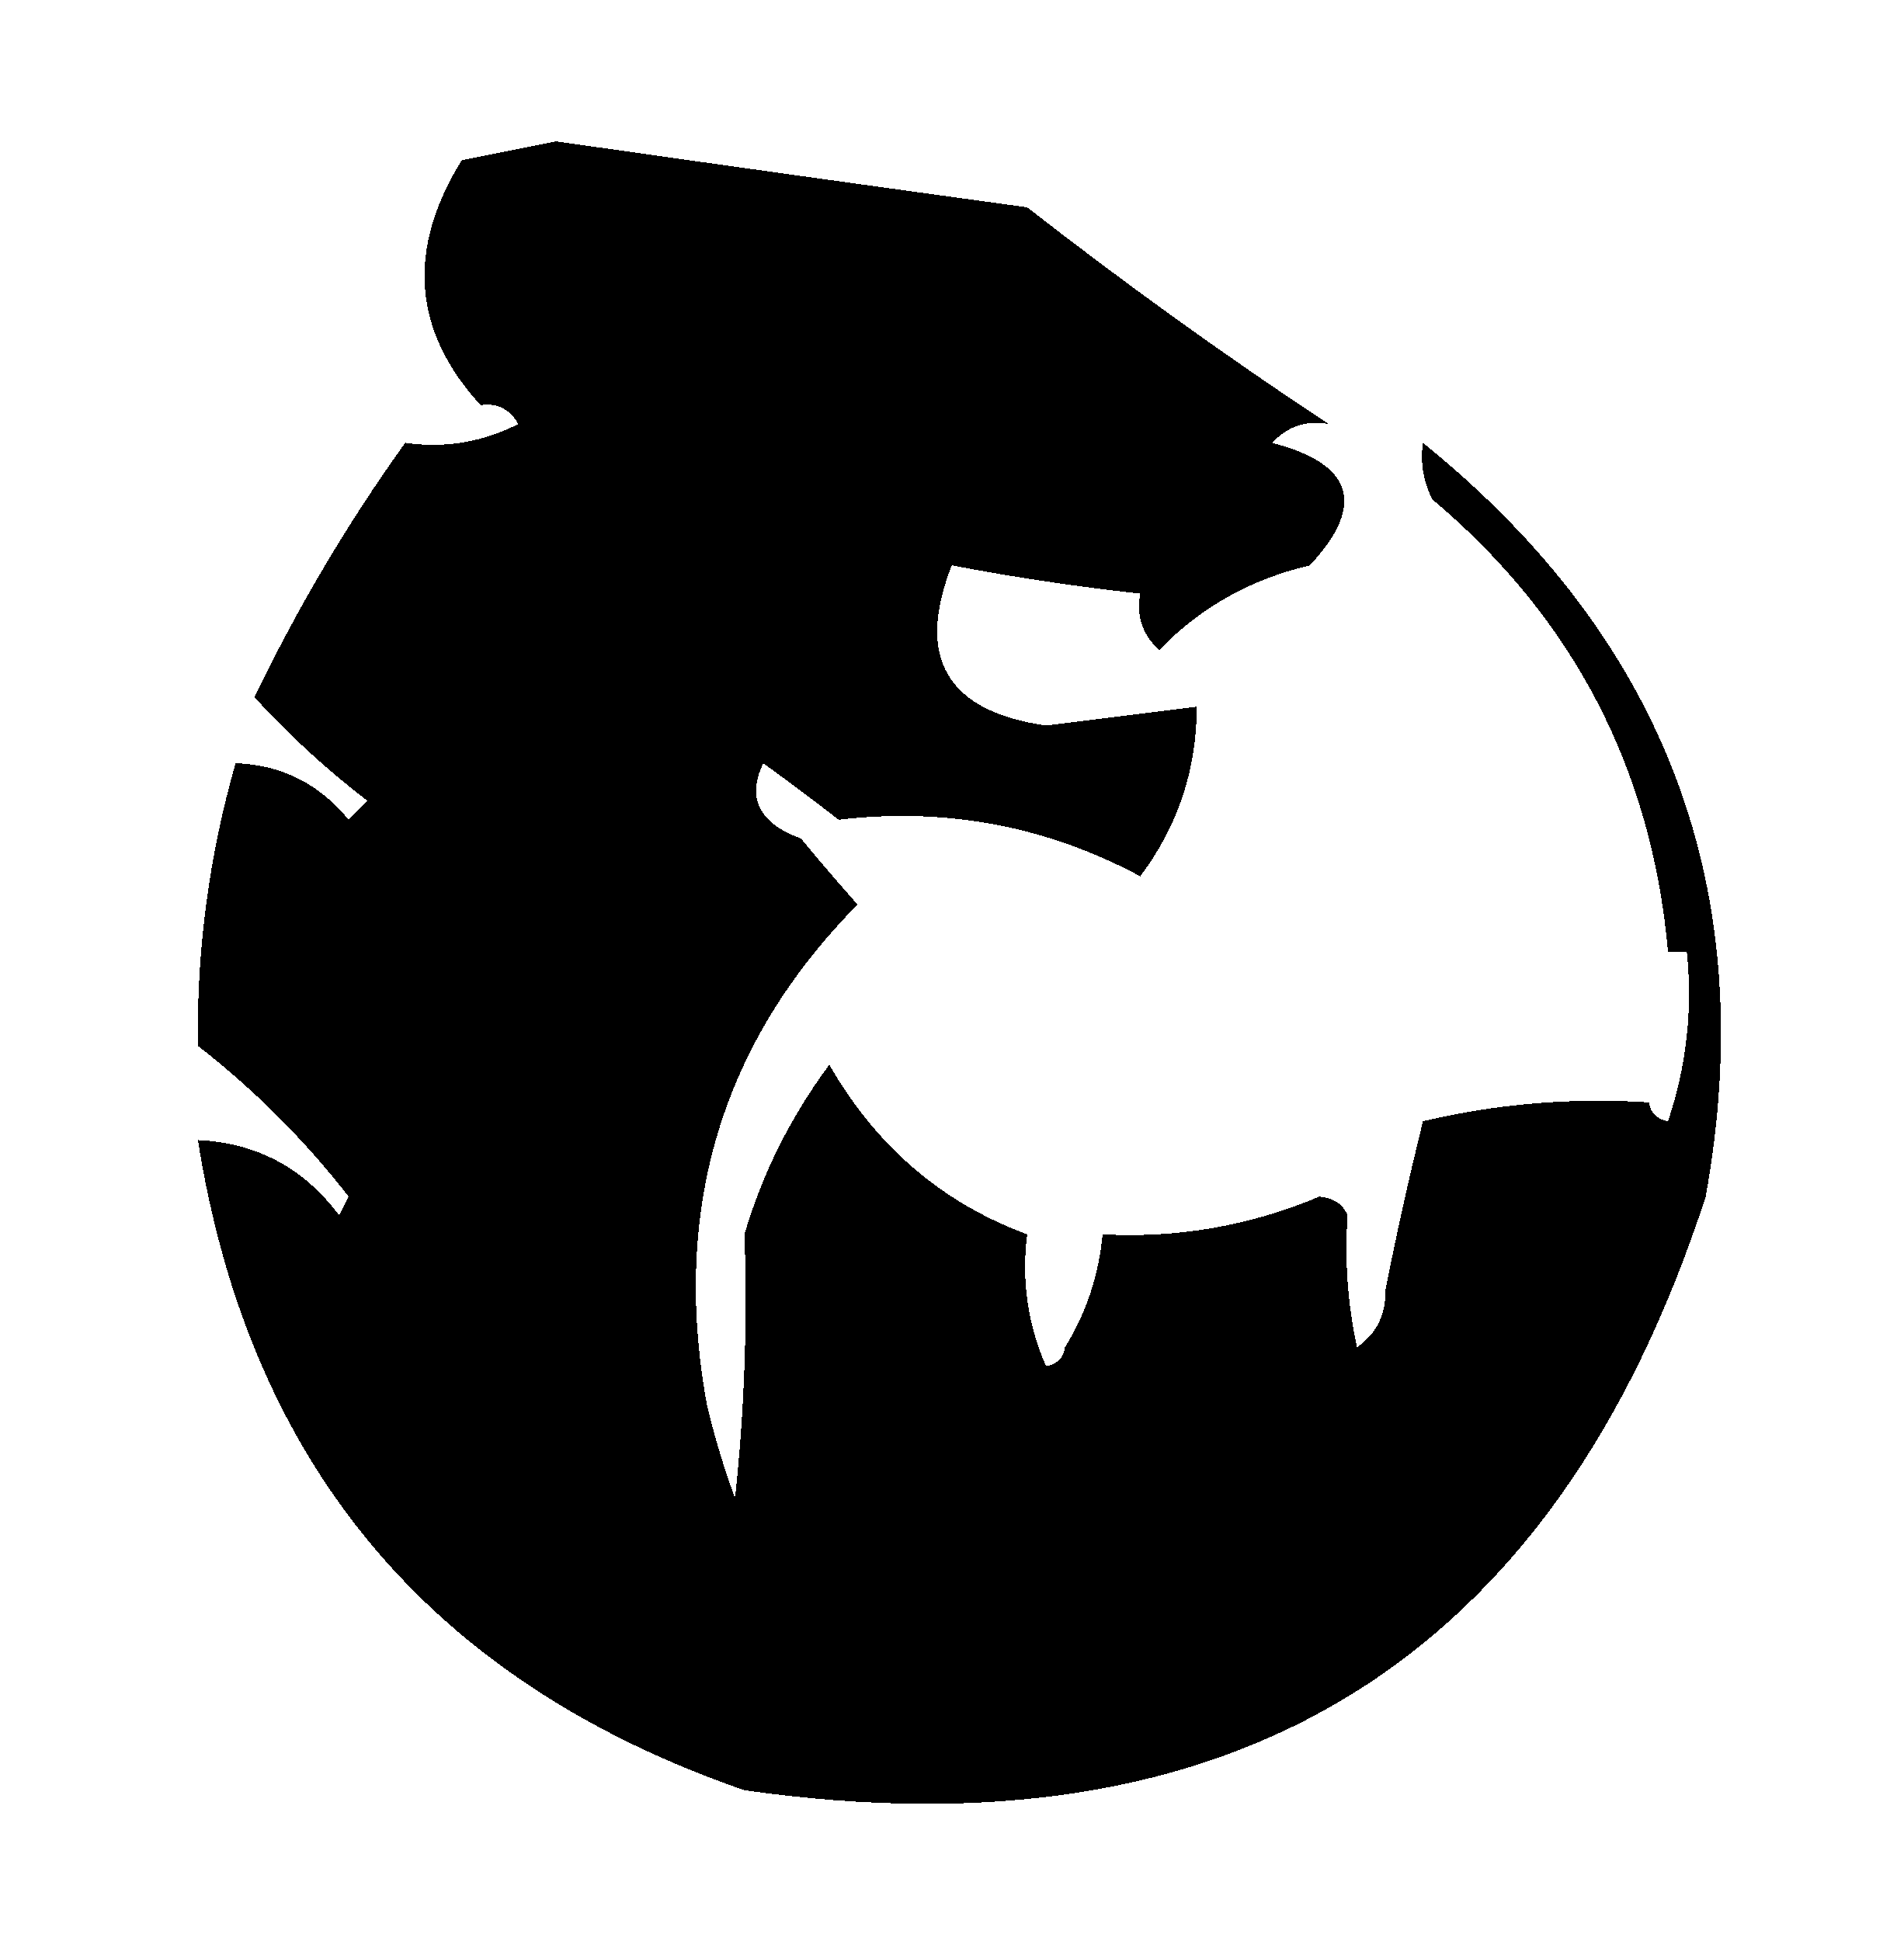
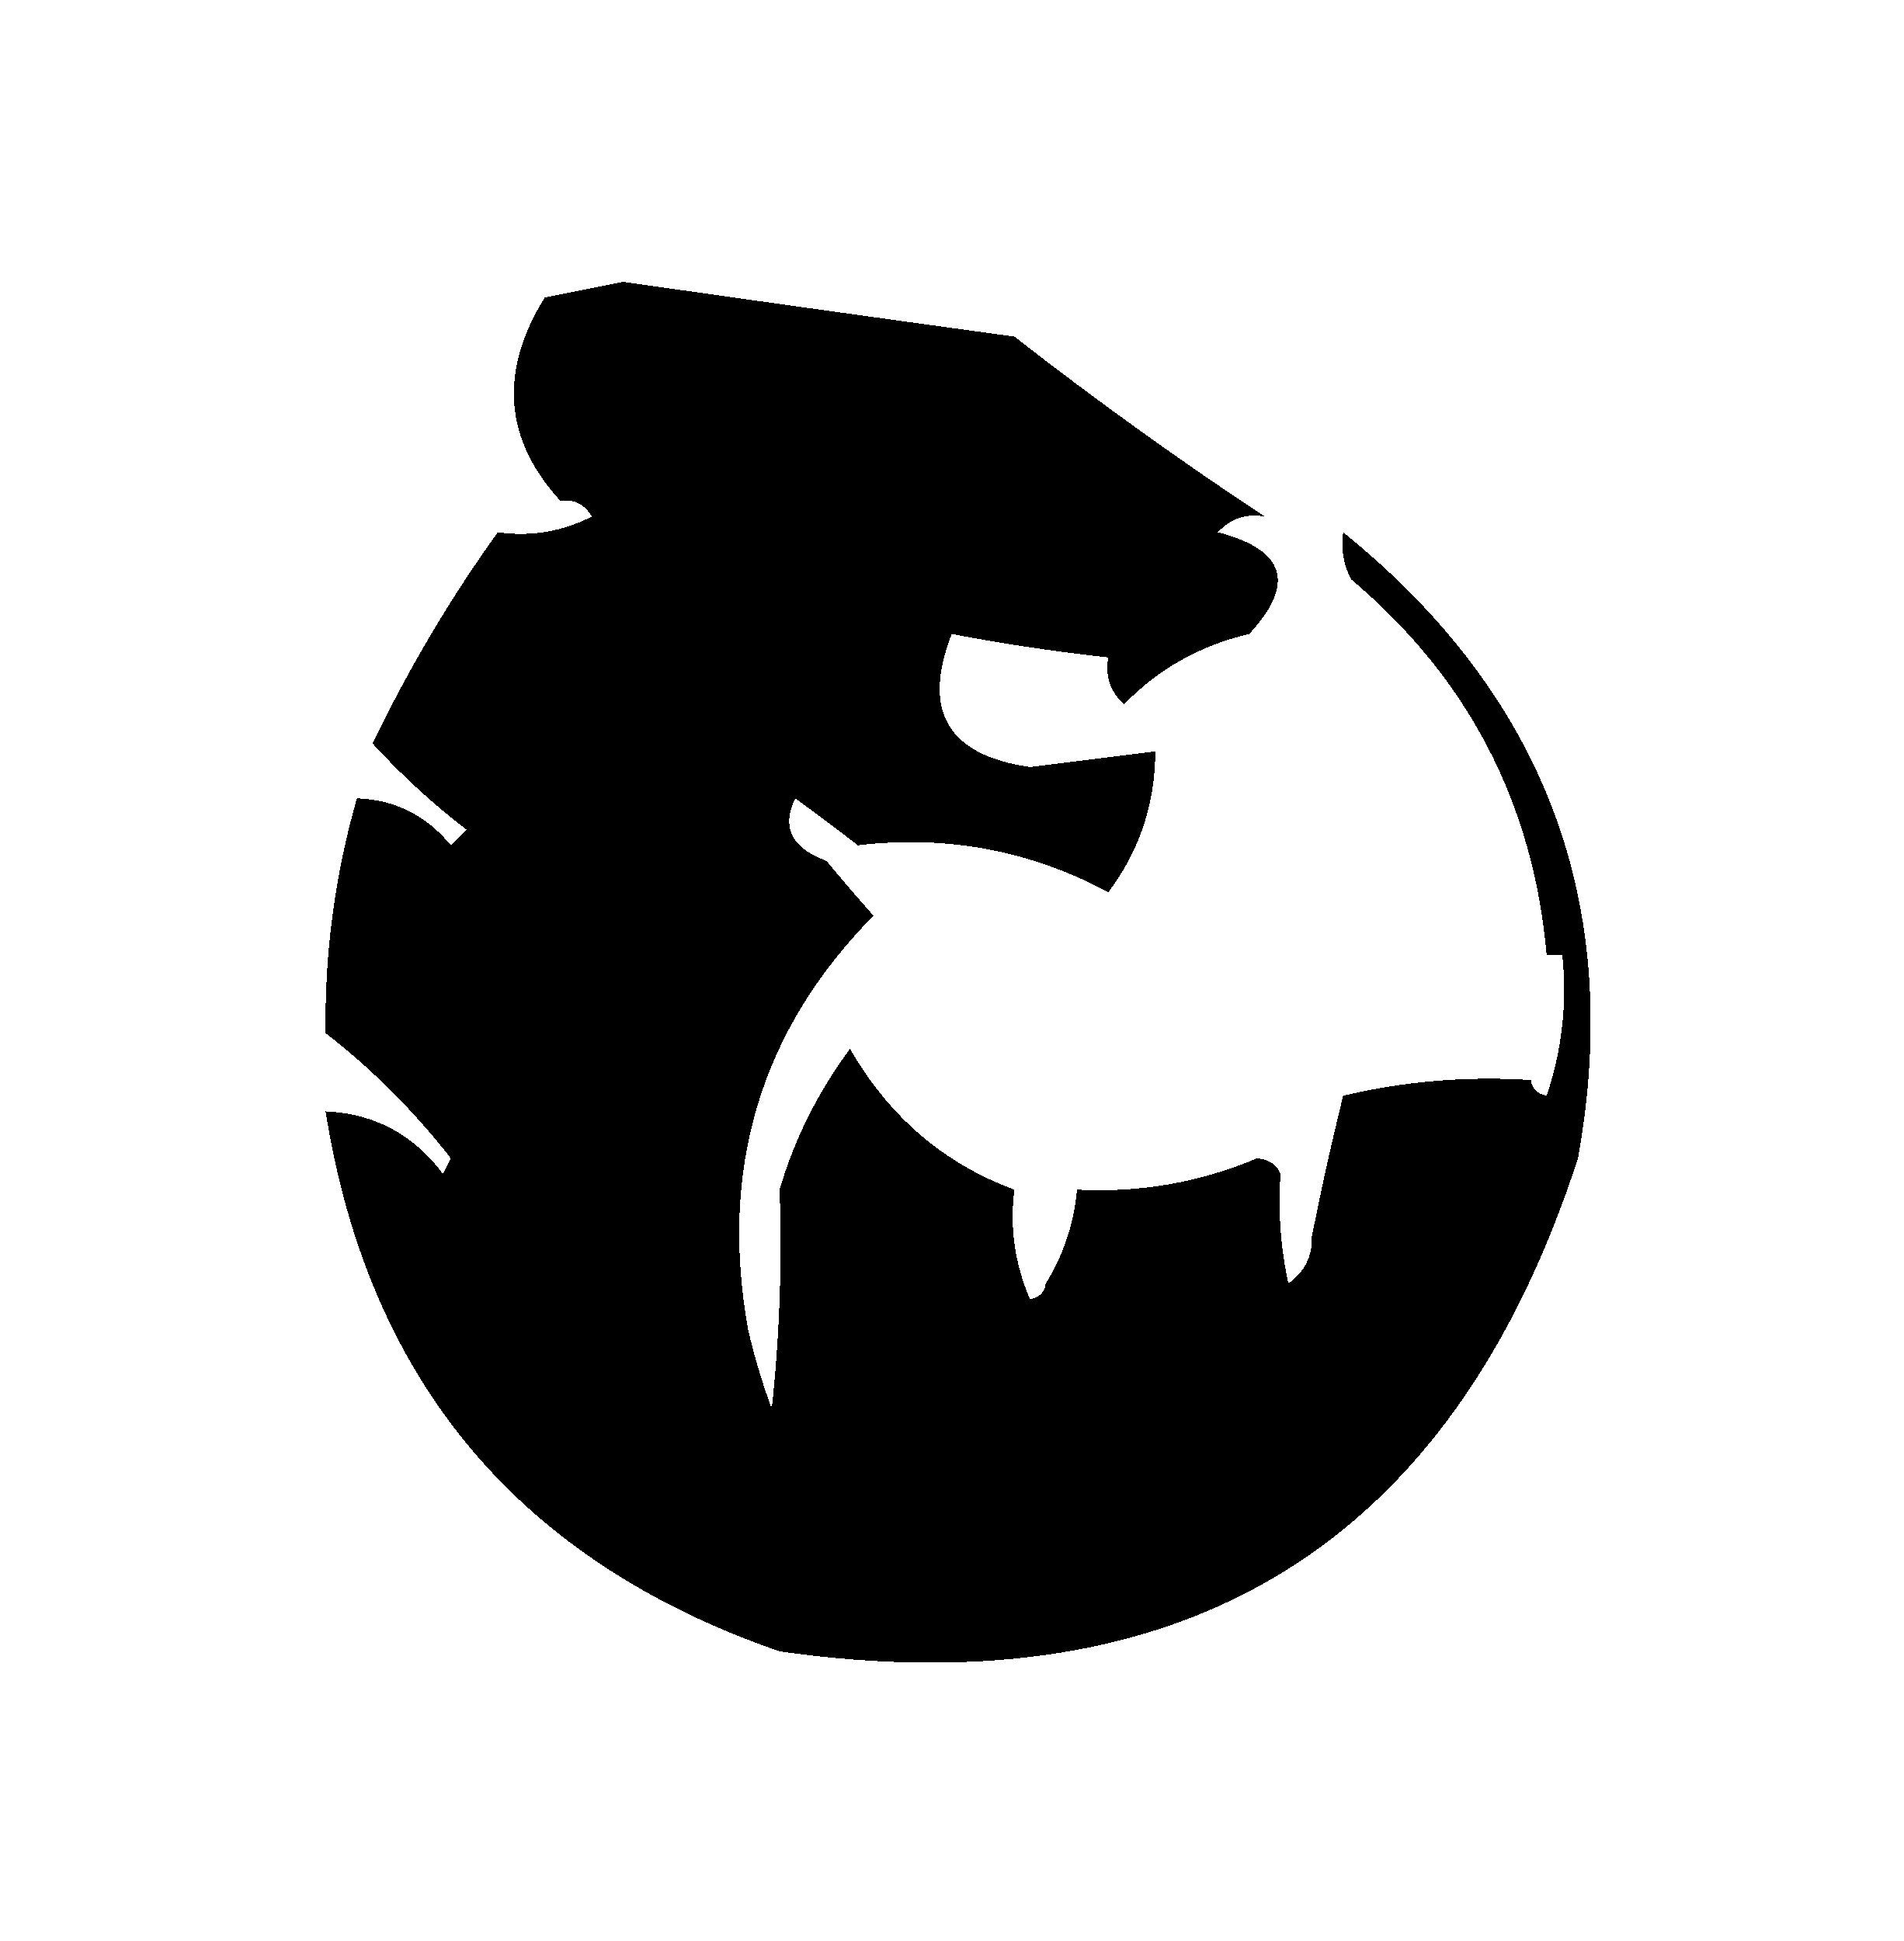
- <svg xmlns="http://www.w3.org/2000/svg" version="1.1" width="101px" height="103px" style="shape-rendering:crispEdges; text-rendering:geometricPrecision; image-rendering:optimizeQuality; fill-rule:evenodd; clip-rule:evenodd">
+ <svg xmlns="http://www.w3.org/2000/svg" version="1.1" width="101px" height="103px" style="shape-rendering:crispEdges; text-rendering:geometricPrecision; image-rendering:optimizeQuality; fill-rule:evenodd; clip-rule:evenodd" viewBox="-10.3 -10.3 121.6 123.6" preserveAspectRatio="xMidYMid meet">
  <g>
    <path style="opacity:0" fill="none" d="M -0.5,-0.5 C 33.167,-0.5 66.833,-0.5 100.5,-0.5C 100.5,33.833 100.5,68.167 100.5,102.5C 66.833,102.5 33.167,102.5 -0.5,102.5C -0.5,68.167 -0.5,33.833 -0.5,-0.5 Z" />
  </g>
  <g>
    <path style="opacity:1" fill="#000000" d="M 70.5,22.5 C 69.325,22.281 68.325,22.614 67.5,23.5C 71.816,24.62 72.482,26.787 69.5,30C 66.349,30.74 63.682,32.24 61.5,34.5C 60.614,33.675 60.281,32.675 60.5,31.5C 57.041,31.119 53.708,30.619 50.5,30C 48.575,34.914 50.242,37.747 55.5,38.5C 58.176,38.163 60.843,37.83 63.5,37.5C 63.494,40.85 62.494,43.85 60.5,46.5C 55.521,43.831 50.188,42.831 44.5,43.5C 43.235,42.521 41.901,41.521 40.5,40.5C 39.605,42.345 40.272,43.678 42.5,44.5C 43.456,45.659 44.456,46.826 45.5,48C 38.293,55.298 35.627,64.131 37.5,74.5C 37.892,76.179 38.392,77.846 39,79.5C 39.499,74.845 39.666,70.178 39.5,65.5C 40.44,62.286 41.94,59.286 44,56.5C 46.489,60.833 49.989,63.833 54.5,65.5C 54.192,67.924 54.526,70.257 55.5,72.5C 56.107,72.376 56.44,72.043 56.5,71.5C 57.63,69.685 58.296,67.685 58.5,65.5C 62.487,65.716 66.32,65.049 70,63.5C 70.765,63.57 71.265,63.903 71.5,64.5C 71.337,66.857 71.503,69.19 72,71.5C 73.039,70.756 73.539,69.756 73.5,68.5C 74.084,65.527 74.751,62.527 75.5,59.5C 79.43,58.567 83.43,58.234 87.5,58.5C 87.56,59.043 87.893,59.376 88.5,59.5C 89.484,56.572 89.817,53.572 89.5,50.5C 90.501,54.06 90.835,58.393 90.5,63.5C 82.477,88.192 65.477,98.692 39.5,95C 22.892,89.259 13.226,77.759 10.5,60.5C 13.617,60.642 16.117,61.976 18,64.5C 18.167,64.167 18.333,63.833 18.5,63.5C 16.146,60.479 13.479,57.812 10.5,55.5C 10.431,50.384 11.098,45.384 12.5,40.5C 14.929,40.585 16.929,41.585 18.5,43.5C 18.833,43.167 19.167,42.833 19.5,42.5C 17.355,40.856 15.355,39.023 13.5,37C 15.808,32.205 18.475,27.705 21.5,23.5C 23.604,23.799 25.604,23.466 27.5,22.5C 27.043,21.703 26.376,21.369 25.5,21.5C 21.899,17.573 21.565,13.239 24.5,8.5C 26.167,8.167 27.833,7.833 29.5,7.5C 37.842,8.692 46.176,9.859 54.5,11C 59.736,15.084 65.069,18.917 70.5,22.5 Z" />
  </g>
  <g>
    <path style="opacity:1" fill="#000000" d="M 75.5,23.5 C 88.428,33.96 93.428,47.294 90.5,63.5C 90.835,58.393 90.501,54.06 89.5,50.5C 89.167,50.5 88.833,50.5 88.5,50.5C 87.642,40.801 83.476,32.801 76,26.5C 75.517,25.552 75.35,24.552 75.5,23.5 Z" />
  </g>
</svg>
